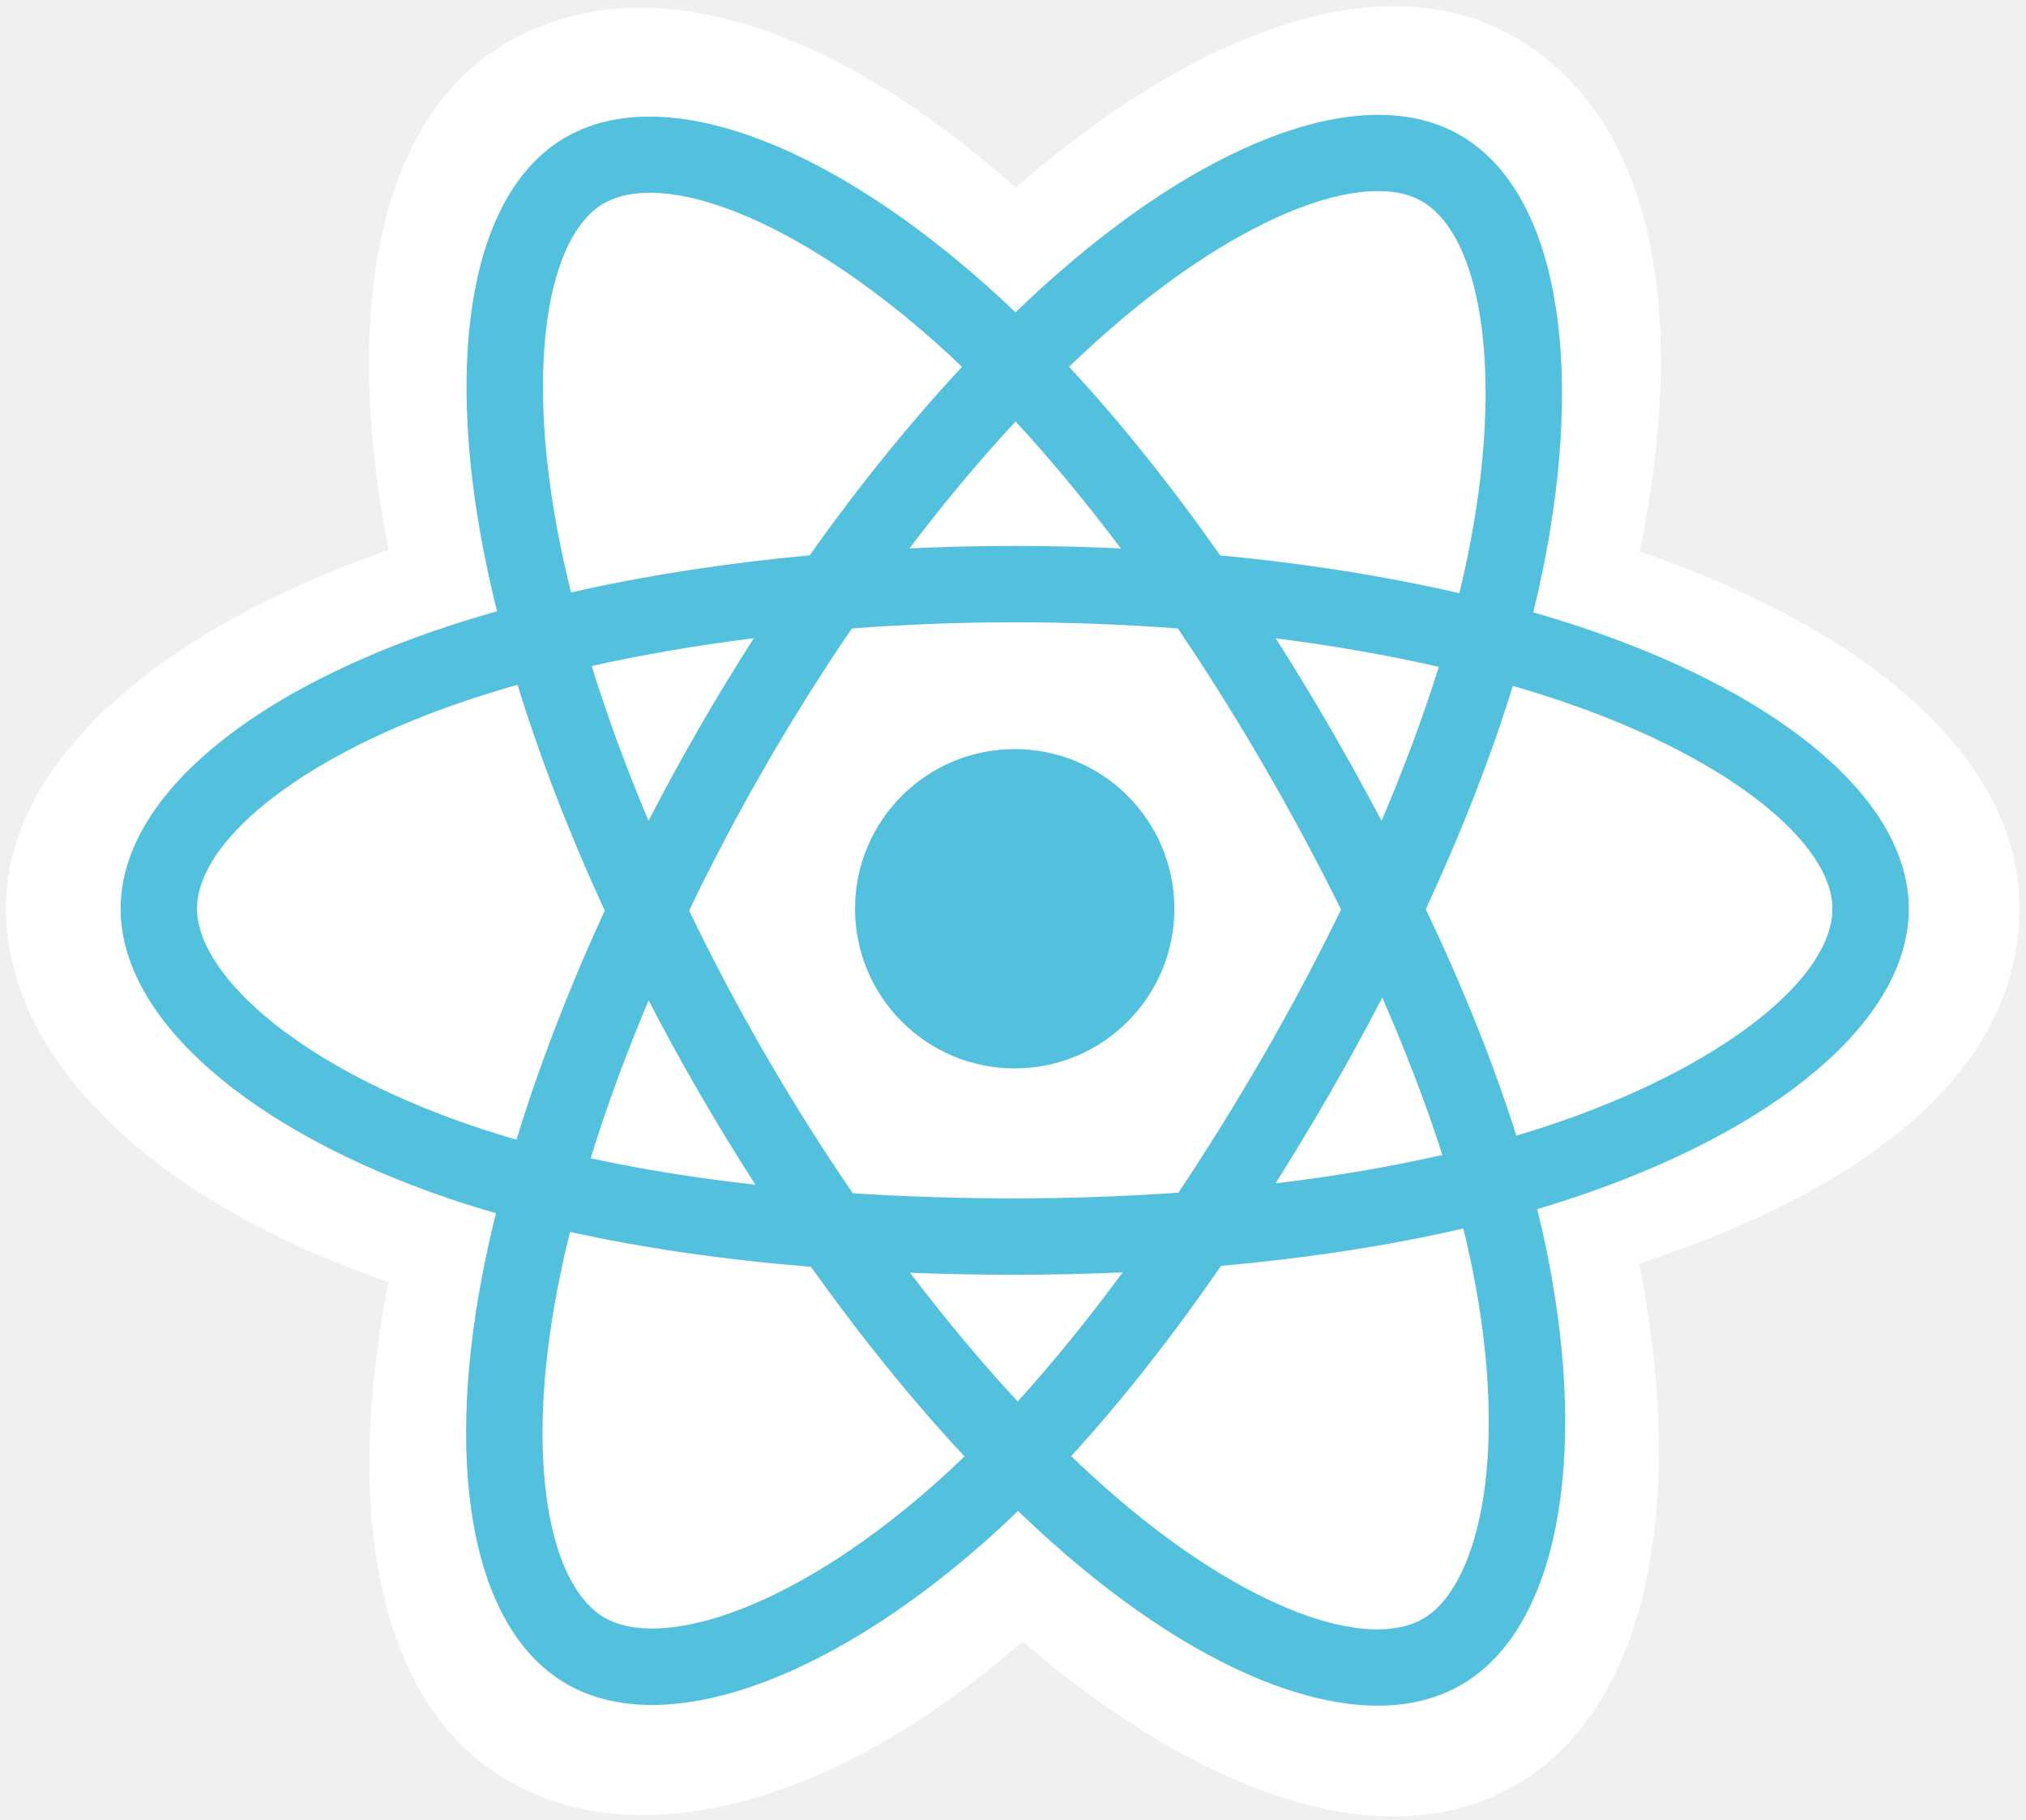
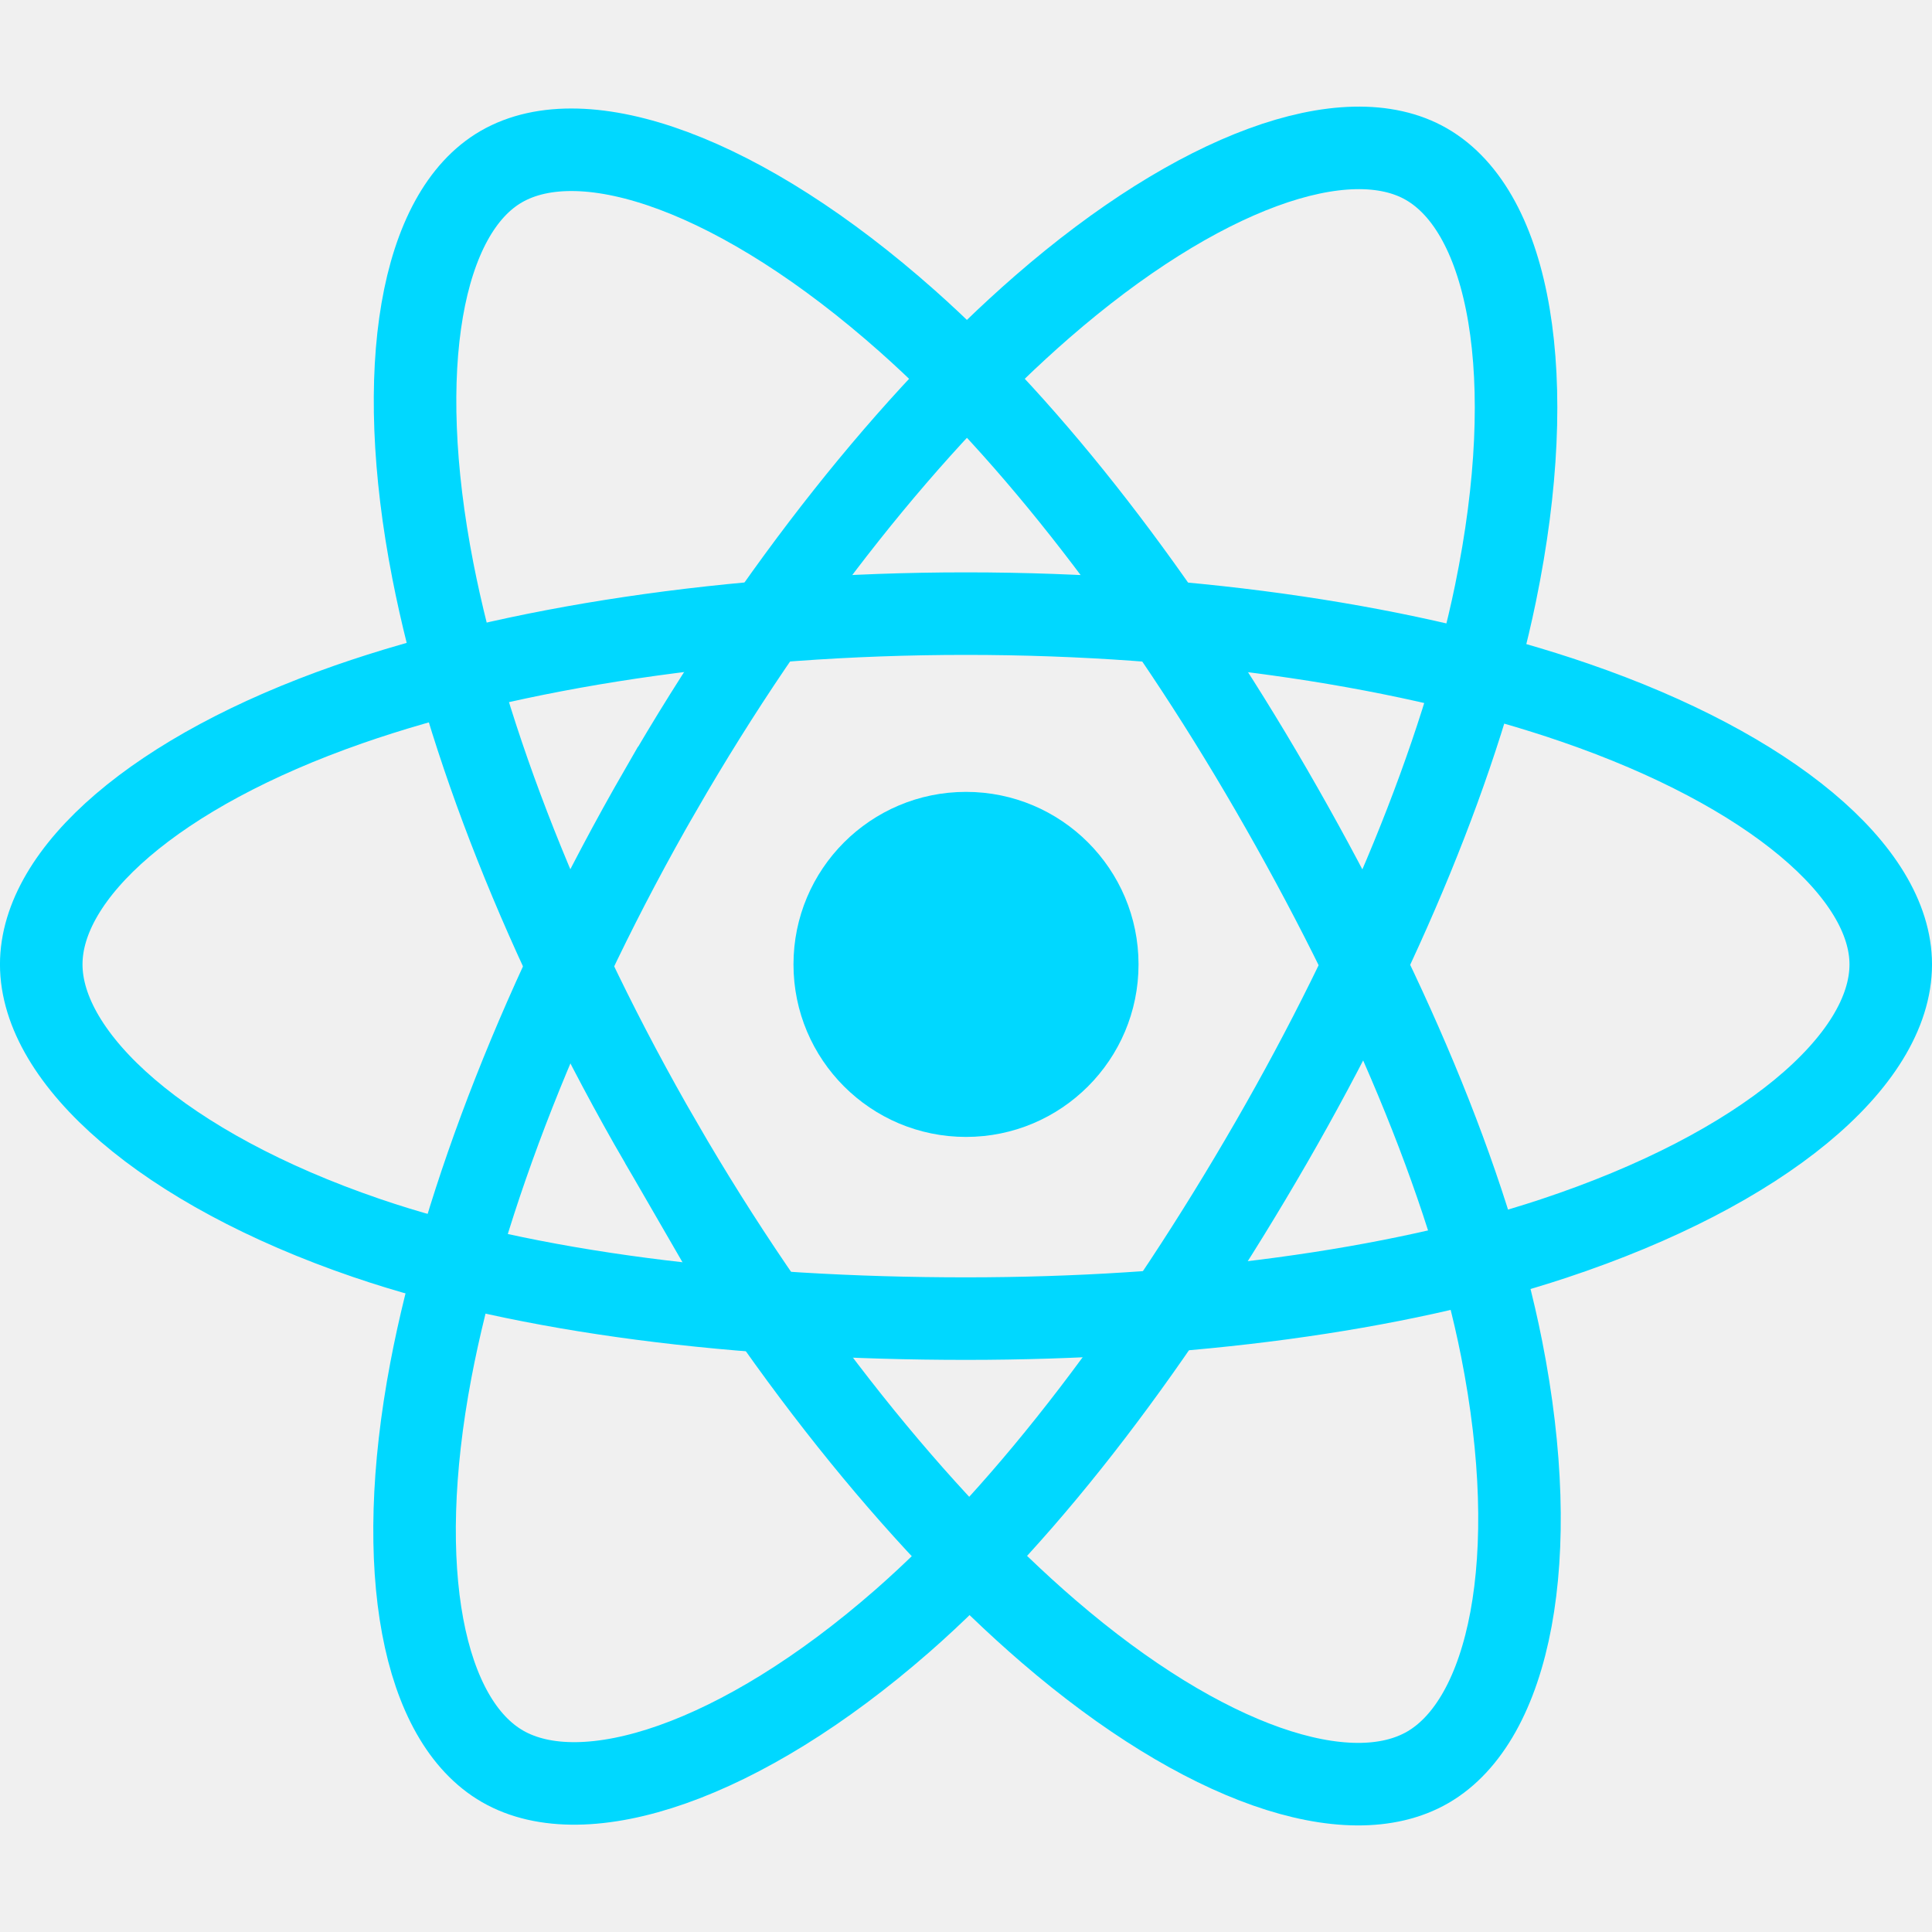
- <svg xmlns="http://www.w3.org/2000/svg" width="2500" height="2246" viewBox="0 0 256 230" preserveAspectRatio="xMinYMin meet">
-   <path d="M.754 114.75c0 19.215 18.763 37.152 48.343 47.263-5.907 29.737-1.058 53.706 15.136 63.045 16.645 9.6 41.443 2.955 64.98-17.62 22.943 19.744 46.13 27.514 62.31 18.148 16.63-9.627 21.687-35.221 15.617-65.887 30.81-10.186 48.044-25.481 48.044-44.949 0-18.769-18.797-35.006-47.979-45.052 6.535-31.933.998-55.32-15.867-65.045-16.259-9.376-39.716-1.204-62.996 19.056C104.122 2.205 80.897-4.36 64.05 5.392 47.806 14.795 43.171 39.2 49.097 69.487 20.515 79.452.754 96.057.754 114.75z" fill="#FFF" />
-   <path d="M201.025 79.674a151.364 151.364 0 0 0-7.274-2.292 137.5 137.5 0 0 0 1.124-4.961c5.506-26.728 1.906-48.26-10.388-55.348-11.787-6.798-31.065.29-50.535 17.233a151.136 151.136 0 0 0-5.626 5.163 137.573 137.573 0 0 0-3.744-3.458c-20.405-18.118-40.858-25.752-53.139-18.643-11.776 6.817-15.264 27.06-10.307 52.39a150.91 150.91 0 0 0 1.67 7.484c-2.894.822-5.689 1.698-8.363 2.63-23.922 8.34-39.2 21.412-39.2 34.97 0 14.004 16.4 28.05 41.318 36.566a128.44 128.44 0 0 0 6.11 1.91 147.813 147.813 0 0 0-1.775 8.067c-4.726 24.89-1.035 44.653 10.71 51.428 12.131 6.995 32.491-.195 52.317-17.525 1.567-1.37 3.14-2.823 4.715-4.346a148.34 148.34 0 0 0 6.108 5.573c19.204 16.525 38.17 23.198 49.905 16.405 12.12-7.016 16.058-28.247 10.944-54.078-.39-1.973-.845-3.988-1.355-6.04 1.43-.422 2.833-.858 4.202-1.312 25.904-8.582 42.757-22.457 42.757-36.648 0-13.607-15.77-26.767-40.174-35.168z" fill="#53C1DE" />
-   <path d="M195.406 142.328c-1.235.409-2.503.804-3.795 1.187-2.86-9.053-6.72-18.68-11.442-28.625 4.507-9.71 8.217-19.213 10.997-28.208 2.311.67 4.555 1.375 6.717 2.12 20.91 7.197 33.664 17.84 33.664 26.04 0 8.735-13.775 20.075-36.14 27.486zm-9.28 18.389c2.261 11.422 2.584 21.749 1.086 29.822-1.346 7.254-4.052 12.09-7.398 14.027-7.121 4.122-22.35-1.236-38.772-15.368-1.883-1.62-3.78-3.35-5.682-5.18 6.367-6.964 12.73-15.06 18.94-24.05 10.924-.969 21.244-2.554 30.603-4.717.46 1.86.87 3.683 1.223 5.466zm-93.85 43.137c-6.957 2.457-12.498 2.527-15.847.596-7.128-4.11-10.09-19.98-6.049-41.265a138.507 138.507 0 0 1 1.65-7.502c9.255 2.047 19.5 3.52 30.45 4.408 6.251 8.797 12.798 16.883 19.396 23.964a118.863 118.863 0 0 1-4.305 3.964c-8.767 7.664-17.552 13.1-25.294 15.835zm-32.593-61.58c-11.018-3.766-20.117-8.66-26.354-14-5.604-4.8-8.434-9.565-8.434-13.432 0-8.227 12.267-18.722 32.726-25.855a139.276 139.276 0 0 1 7.777-2.447c2.828 9.197 6.537 18.813 11.013 28.537-4.534 9.869-8.296 19.638-11.15 28.943a118.908 118.908 0 0 1-5.578-1.746zm10.926-74.37c-4.247-21.703-1.427-38.074 5.67-42.182 7.56-4.376 24.275 1.864 41.893 17.507 1.126 1 2.257 2.047 3.39 3.13-6.564 7.049-13.051 15.074-19.248 23.82-10.627.985-20.8 2.567-30.152 4.686a141.525 141.525 0 0 1-1.553-6.962zm97.467 24.067a306.982 306.982 0 0 0-6.871-11.3c7.21.91 14.117 2.12 20.603 3.601-1.947 6.241-4.374 12.767-7.232 19.457a336.42 336.42 0 0 0-6.5-11.758zm-39.747-38.714c4.452 4.823 8.911 10.209 13.297 16.052a284.245 284.245 0 0 0-26.706-.006c4.39-5.789 8.887-11.167 13.409-16.046zm-40.002 38.78a285.24 285.24 0 0 0-6.378 11.685c-2.811-6.667-5.216-13.222-7.18-19.552 6.447-1.443 13.322-2.622 20.485-3.517a283.79 283.79 0 0 0-6.927 11.384zm7.133 57.683c-7.4-.826-14.379-1.945-20.824-3.348 1.995-6.442 4.453-13.138 7.324-19.948a283.494 283.494 0 0 0 6.406 11.692 285.27 285.27 0 0 0 7.094 11.604zm33.136 27.389c-4.575-4.937-9.138-10.397-13.595-16.27 4.326.17 8.737.256 13.22.256 4.606 0 9.159-.103 13.64-.303-4.4 5.98-8.843 11.448-13.265 16.317zm46.072-51.032c3.02 6.884 5.566 13.544 7.588 19.877-6.552 1.495-13.625 2.699-21.078 3.593a337.537 337.537 0 0 0 6.937-11.498 306.632 306.632 0 0 0 6.553-11.972zm-14.915 7.15a316.478 316.478 0 0 1-10.84 17.49c-6.704.479-13.632.726-20.692.726-7.031 0-13.871-.219-20.458-.646A273.798 273.798 0 0 1 96.72 133.28a271.334 271.334 0 0 1-9.64-18.206 273.864 273.864 0 0 1 9.611-18.216v.002a271.252 271.252 0 0 1 10.956-17.442c6.72-.508 13.61-.774 20.575-.774 6.996 0 13.895.268 20.613.78a290.704 290.704 0 0 1 10.887 17.383 316.418 316.418 0 0 1 9.741 18.13 290.806 290.806 0 0 1-9.709 18.29zm19.913-107.792c7.566 4.364 10.509 21.961 5.755 45.038a127.525 127.525 0 0 1-1.016 4.492c-9.374-2.163-19.554-3.773-30.212-4.773-6.209-8.841-12.642-16.88-19.1-23.838a141.92 141.92 0 0 1 5.196-4.766c16.682-14.518 32.273-20.25 39.377-16.153z" fill="#FFF" />
-   <path d="M128.221 94.665c11.144 0 20.177 9.034 20.177 20.177 0 11.144-9.033 20.178-20.177 20.178-11.143 0-20.177-9.034-20.177-20.178 0-11.143 9.034-20.177 20.177-20.177" fill="#53C1DE" />
+ <svg xmlns="http://www.w3.org/2000/svg" width="64" height="64" viewBox="0 0 32 32">
+   <g transform="matrix(.05696 0 0 .05696 .647744 2.43826)" fill="none" fill-rule="evenodd">
+     <circle r="50.167" cy="237.628" cx="269.529" fill="#00d8ff" />
+     <g stroke="#00d8ff" stroke-width="24">
+       <path d="M269.53 135.628c67.356 0 129.928 9.665 177.107 25.907 56.844 19.57 91.794 49.233 91.794 76.093 0 27.99-37.04 59.503-98.083 79.728-46.15 15.29-106.88 23.272-170.818 23.272-65.554 0-127.63-7.492-174.3-23.44-59.046-20.182-94.61-52.103-94.61-79.56 0-26.642 33.37-56.076 89.415-75.616 47.355-16.51 111.472-26.384 179.486-26.384z" />
+       <path d="M180.736 186.922c33.65-58.348 73.28-107.724 110.92-140.48C337.006 6.976 380.163-8.48 403.43 4.937c24.248 13.983 33.042 61.814 20.067 124.796-9.8 47.618-33.234 104.212-65.176 159.6-32.75 56.788-70.25 106.82-107.377 139.272-46.98 41.068-92.4 55.93-116.185 42.213-23.08-13.3-31.906-56.92-20.834-115.233 9.355-49.27 32.832-109.745 66.8-168.664z" />
+       <path d="M180.82 289.482C147.075 231.2 124.1 172.195 114.51 123.227c-11.544-59-3.382-104.11 19.864-117.566 24.224-14.024 70.055 2.244 118.14 44.94 36.356 32.28 73.688 80.837 105.723 136.173 32.844 56.733 57.46 114.21 67.036 162.582 12.117 61.213 2.31 107.984-21.453 121.74-23.057 13.348-65.25-.784-110.24-39.5-38.013-32.71-78.682-83.253-112.76-142.115z" />
+     </g>
+   </g>
</svg>
